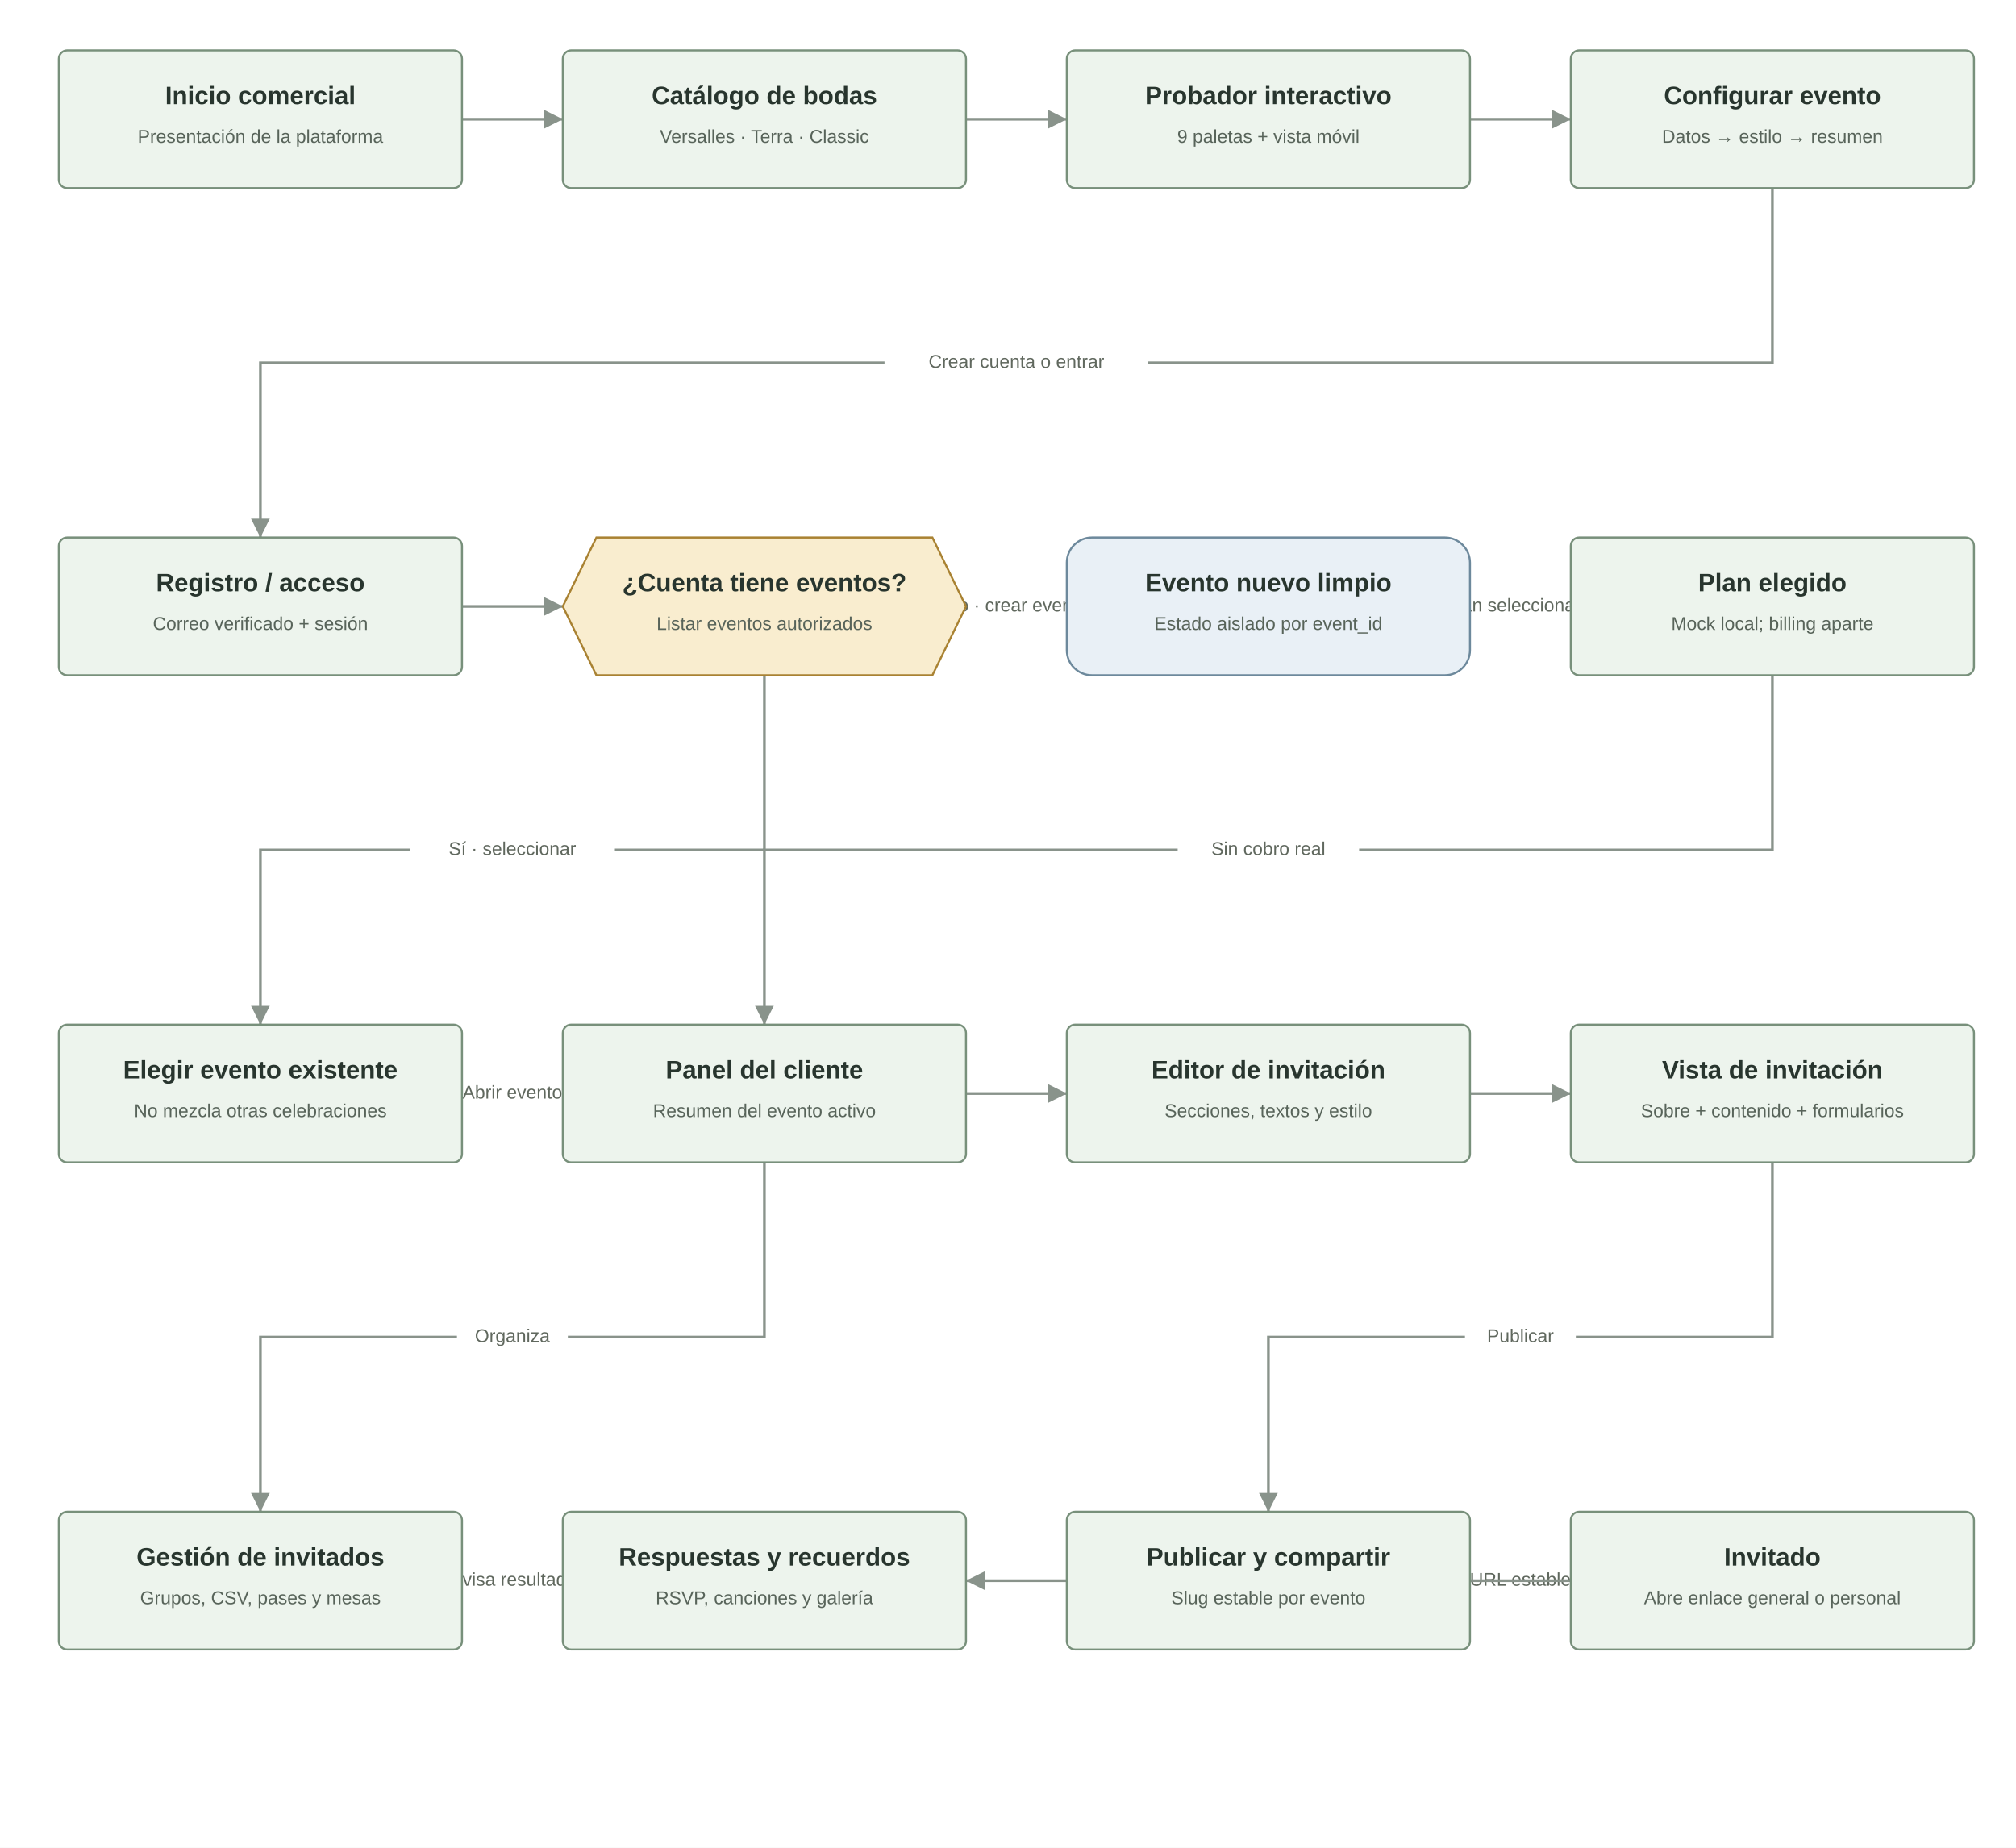
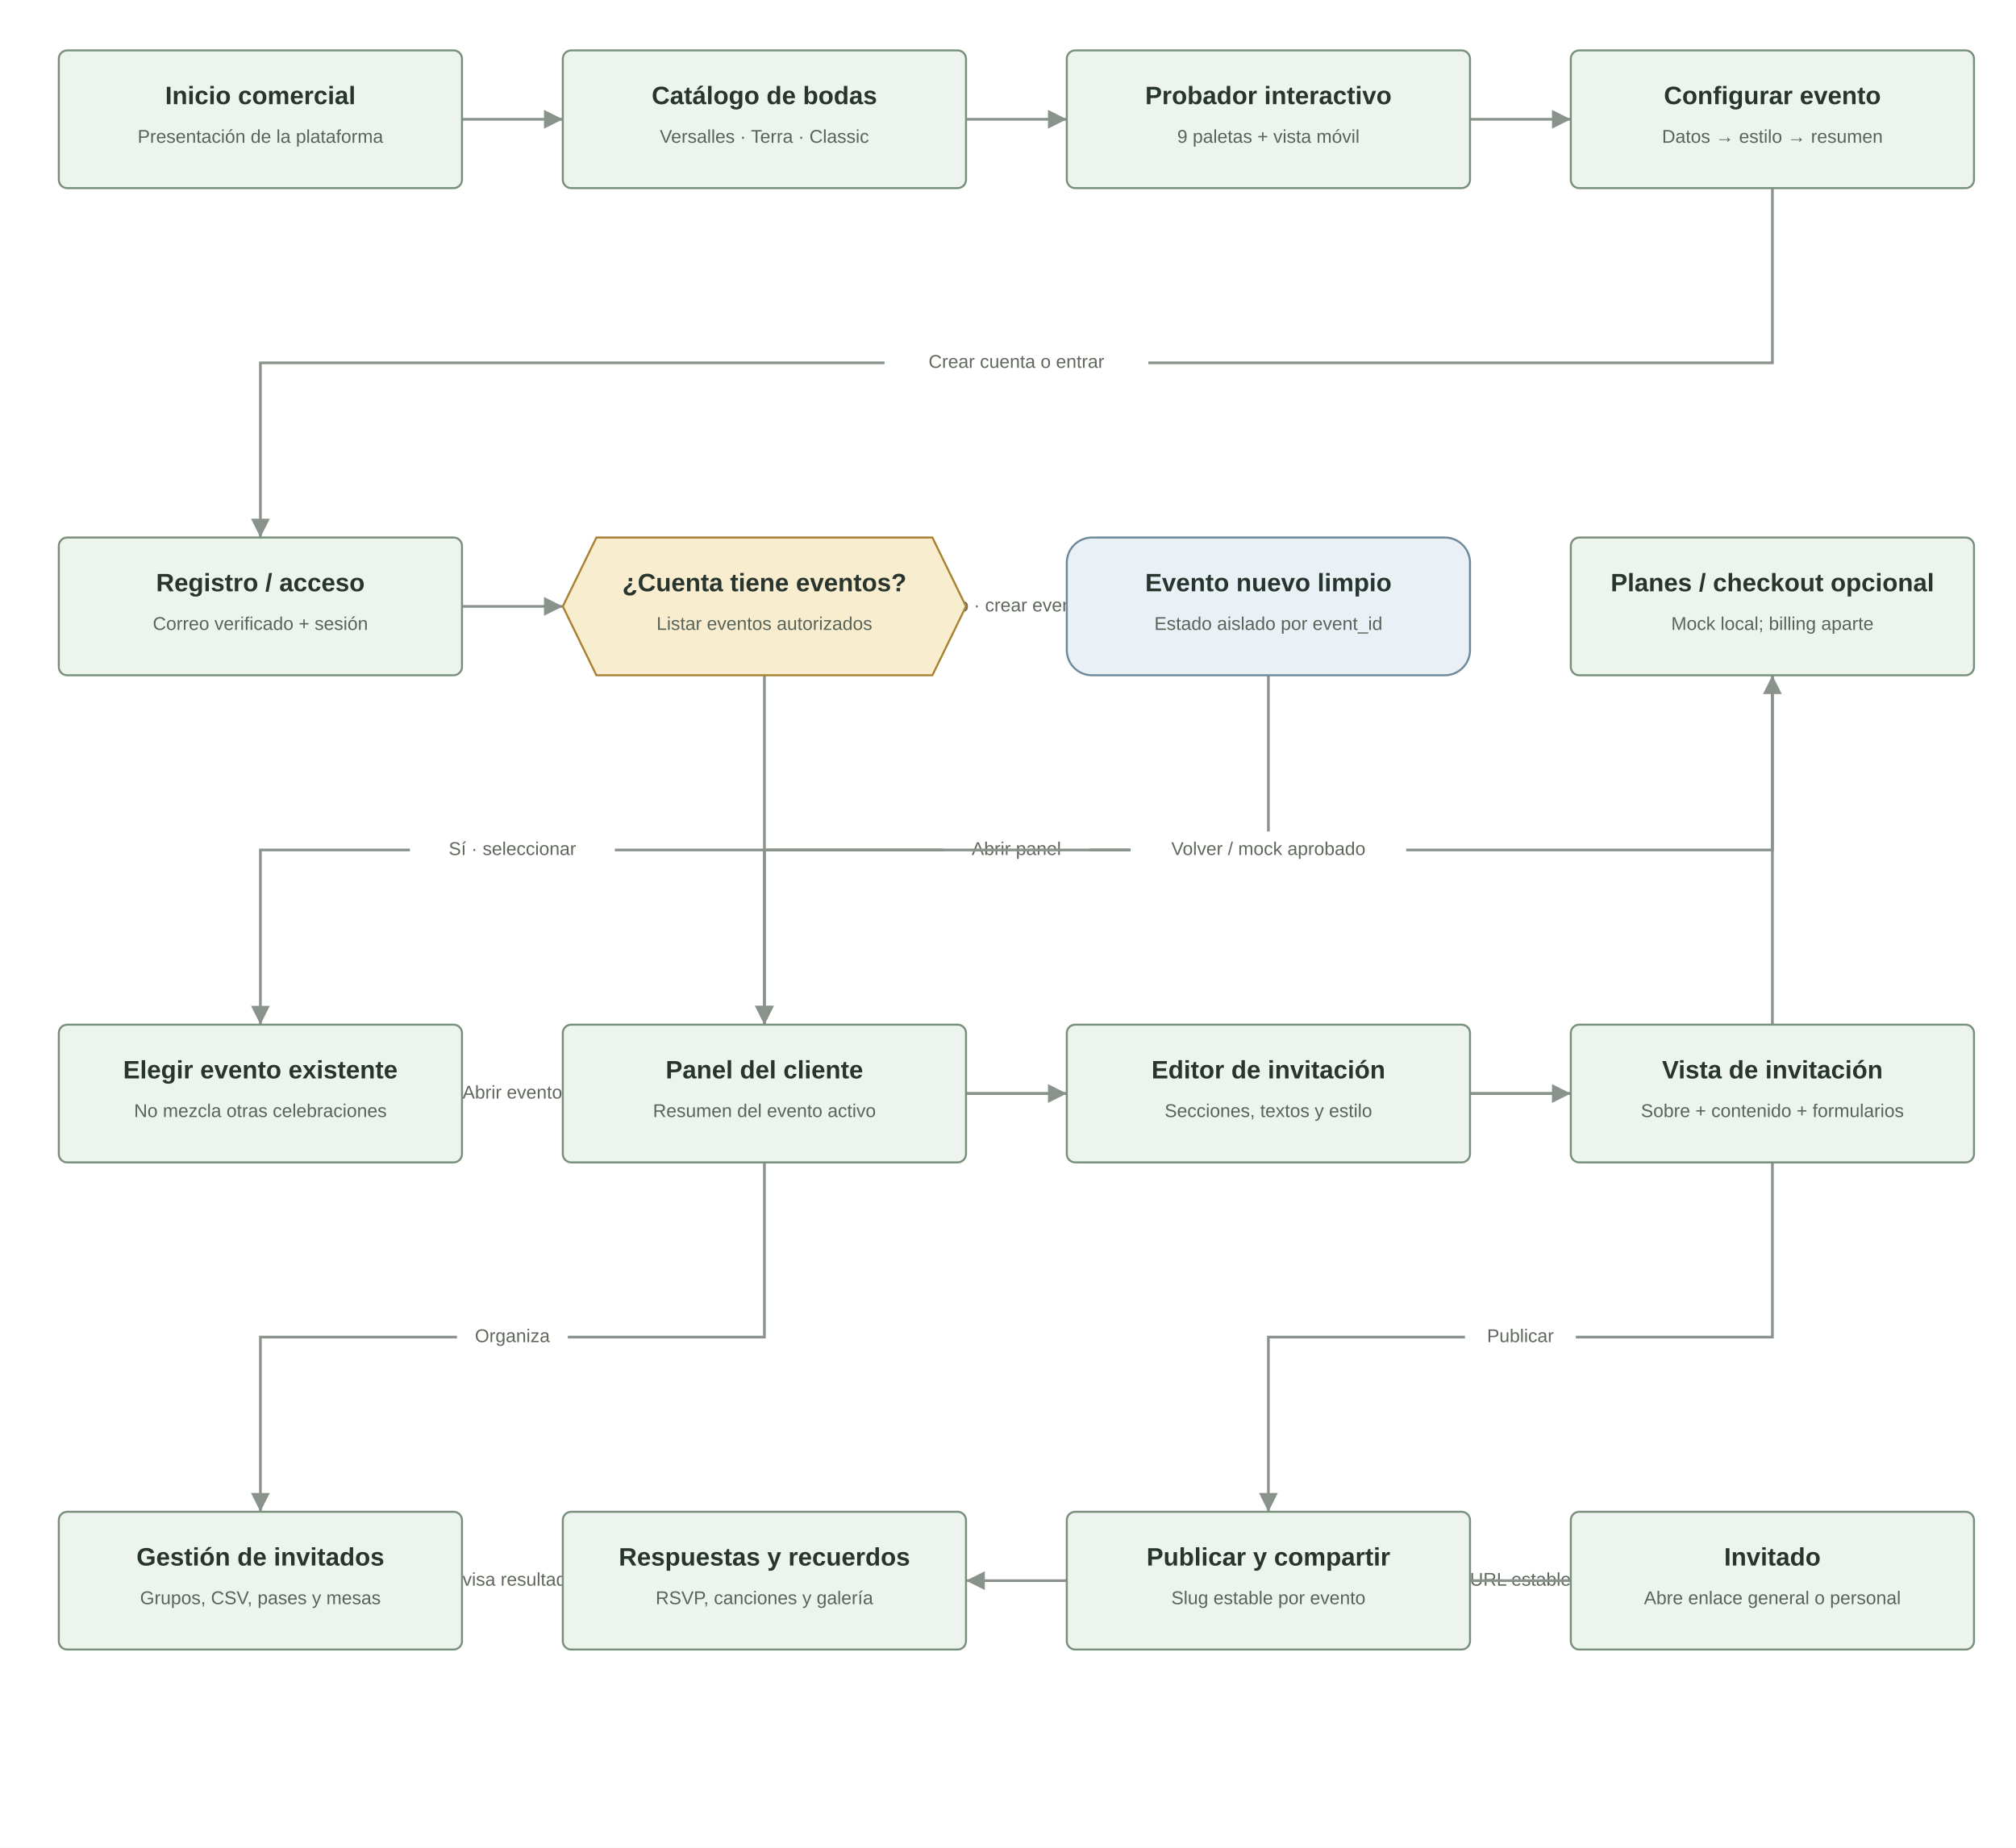
<svg xmlns="http://www.w3.org/2000/svg" viewBox="0 0 1200 1100" role="img" aria-labelledby="svg-title svg-desc" font-family="Arial, sans-serif">
  <defs>
    <marker id="arrow" markerWidth="8" markerHeight="8" refX="7" refY="3.5" orient="auto">
      <path d="M0 0 L7 3.5 L0 7 Z" fill="#89938b" />
    </marker>
  </defs>
  <rect width="1200" height="1100" fill="#fff" />
  <path d="M275 71 L335 71" fill="none" stroke="#89938b" stroke-width="1.6" marker-end="url(#arrow)" />
  <path d="M575 71 L635 71" fill="none" stroke="#89938b" stroke-width="1.6" marker-end="url(#arrow)" />
  <path d="M875 71 L935 71" fill="none" stroke="#89938b" stroke-width="1.6" marker-end="url(#arrow)" />
  <path d="M1055 112 L1055 216 L155 216 L155 320" fill="none" stroke="#89938b" stroke-width="1.6" marker-end="url(#arrow)" />
  <rect x="526.5" y="205" width="157" height="20" fill="#fff" />
  <text x="605" y="219" text-anchor="middle" font-size="11" fill="#60685e">Crear cuenta o entrar</text>
  <path d="M275 361 L335 361" fill="none" stroke="#89938b" stroke-width="1.6" marker-end="url(#arrow)" />
  <path d="M575 361 L635 361" fill="none" stroke="#89938b" stroke-width="1.6" marker-end="url(#arrow)" />
  <rect x="540.5" y="350" width="129" height="20" fill="#fff" />
  <text x="605" y="364" text-anchor="middle" font-size="11" fill="#60685e">No · crear evento</text>
  <path d="M455 402 L455 506 L155 506 L155 610" fill="none" stroke="#89938b" stroke-width="1.6" marker-end="url(#arrow)" />
  <rect x="244" y="495" width="122" height="20" fill="#fff" />
  <text x="305" y="509" text-anchor="middle" font-size="11" fill="#60685e">Sí · seleccionar</text>
-   <path d="M875 361 L935 361" fill="none" stroke="#89938b" stroke-width="1.6" marker-end="url(#arrow)" />
-   <rect x="840.5" y="350" width="129" height="20" fill="#fff" />
-   <text x="905" y="364" text-anchor="middle" font-size="11" fill="#60685e">Plan seleccionado</text>
-   <path d="M1055 402 L1055 506 L455 506 L455 610" fill="none" stroke="#89938b" stroke-width="1.6" marker-end="url(#arrow)" />
-   <rect x="701" y="495" width="108" height="20" fill="#fff" />
-   <text x="755" y="509" text-anchor="middle" font-size="11" fill="#60685e">Sin cobro real</text>
+   <path d="M755 402 L755 506 L455 506 L455 610" fill="none" stroke="#89938b" stroke-width="1.6" marker-end="url(#arrow)" />
+   <rect x="561.5" y="495" width="87" height="20" fill="#fff" />
+   <text x="605" y="509" text-anchor="middle" font-size="11" fill="#60685e">Abrir panel</text>
  <path d="M275 651 L335 651" fill="none" stroke="#89938b" stroke-width="1.6" marker-end="url(#arrow)" />
  <rect x="258" y="640" width="94" height="20" fill="#fff" />
  <text x="305" y="654" text-anchor="middle" font-size="11" fill="#60685e">Abrir evento</text>
+   <path d="M455 610 L455 651 L1055 651 L1055 402" fill="none" stroke="#89938b" stroke-width="1.6" marker-end="url(#arrow)" />
+   <rect x="722" y="640" width="66" height="20" fill="#fff" />
+   <text x="755" y="654" text-anchor="middle" font-size="11" fill="#60685e">Opcional</text>
+   <path d="M1055 402 L1055 506 L455 506 L455 610" fill="none" stroke="#89938b" stroke-width="1.6" marker-end="url(#arrow)" />
+   <rect x="673" y="495" width="164" height="20" fill="#fff" />
+   <text x="755" y="509" text-anchor="middle" font-size="11" fill="#60685e">Volver / mock aprobado</text>
  <path d="M575 651 L635 651" fill="none" stroke="#89938b" stroke-width="1.6" marker-end="url(#arrow)" />
  <path d="M875 651 L935 651" fill="none" stroke="#89938b" stroke-width="1.6" marker-end="url(#arrow)" />
  <path d="M455 692 L455 796 L155 796 L155 900" fill="none" stroke="#89938b" stroke-width="1.6" marker-end="url(#arrow)" />
  <rect x="272" y="785" width="66" height="20" fill="#fff" />
  <text x="305" y="799" text-anchor="middle" font-size="11" fill="#60685e">Organiza</text>
  <path d="M275 941 L335 941" fill="none" stroke="#89938b" stroke-width="1.6" marker-end="url(#arrow)" />
  <rect x="240.5" y="930" width="129" height="20" fill="#fff" />
  <text x="305" y="944" text-anchor="middle" font-size="11" fill="#60685e">Revisa resultados</text>
  <path d="M1055 692 L1055 796 L755 796 L755 900" fill="none" stroke="#89938b" stroke-width="1.6" marker-end="url(#arrow)" />
  <rect x="872" y="785" width="66" height="20" fill="#fff" />
  <text x="905" y="799" text-anchor="middle" font-size="11" fill="#60685e">Publicar</text>
  <path d="M875 941 L935 941" fill="none" stroke="#89938b" stroke-width="1.6" marker-end="url(#arrow)" />
  <rect x="861.5" y="930" width="87" height="20" fill="#fff" />
  <text x="905" y="944" text-anchor="middle" font-size="11" fill="#60685e">URL estable</text>
  <path d="M935 941 L575 941" fill="none" stroke="#89938b" stroke-width="1.6" marker-end="url(#arrow)" />
  <rect x="704.5" y="930" width="101" height="20" fill="#fff" />
  <text x="755" y="944" text-anchor="middle" font-size="11" fill="#60685e">RSVP guardado</text>
  <g>
    <g fill="#edf4ed" stroke="#78907b" stroke-width="1.2">
      <rect x="35" y="30" width="240" height="82" rx="5" />
    </g>
    <text x="155" y="62" font-size="15" font-weight="600" fill="#28352e" text-anchor="middle">Inicio comercial</text>
    <text x="155" y="85" font-size="11" fill="#58645a" text-anchor="middle">Presentación de la plataforma</text>
  </g>
  <g>
    <g fill="#edf4ed" stroke="#78907b" stroke-width="1.2">
      <rect x="335" y="30" width="240" height="82" rx="5" />
    </g>
    <text x="455" y="62" font-size="15" font-weight="600" fill="#28352e" text-anchor="middle">Catálogo de bodas</text>
    <text x="455" y="85" font-size="11" fill="#58645a" text-anchor="middle">Versalles · Terra · Classic</text>
  </g>
  <g>
    <g fill="#edf4ed" stroke="#78907b" stroke-width="1.2">
      <rect x="635" y="30" width="240" height="82" rx="5" />
    </g>
    <text x="755" y="62" font-size="15" font-weight="600" fill="#28352e" text-anchor="middle">Probador interactivo</text>
    <text x="755" y="85" font-size="11" fill="#58645a" text-anchor="middle">9 paletas + vista móvil</text>
  </g>
  <g>
    <g fill="#edf4ed" stroke="#78907b" stroke-width="1.2">
      <rect x="935" y="30" width="240" height="82" rx="5" />
    </g>
    <text x="1055" y="62" font-size="15" font-weight="600" fill="#28352e" text-anchor="middle">Configurar evento</text>
    <text x="1055" y="85" font-size="11" fill="#58645a" text-anchor="middle">Datos → estilo → resumen</text>
  </g>
  <g>
    <g fill="#edf4ed" stroke="#78907b" stroke-width="1.2">
      <rect x="35" y="320" width="240" height="82" rx="5" />
    </g>
    <text x="155" y="352" font-size="15" font-weight="600" fill="#28352e" text-anchor="middle">Registro / acceso</text>
    <text x="155" y="375" font-size="11" fill="#58645a" text-anchor="middle">Correo verificado + sesión</text>
  </g>
  <g>
    <g fill="#f9edcf" stroke="#a98232" stroke-width="1.2">
      <path d="M355 320 H555 L575 361 L555 402 H355 L335 361 Z" />
    </g>
    <text x="455" y="352" font-size="15" font-weight="600" fill="#28352e" text-anchor="middle">¿Cuenta tiene eventos?</text>
    <text x="455" y="375" font-size="11" fill="#58645a" text-anchor="middle">Listar eventos autorizados</text>
  </g>
  <g>
    <g fill="#e9f0f6" stroke="#6d899c" stroke-width="1.2">
      <rect x="635" y="320" width="240" height="82" rx="15" />
    </g>
    <text x="755" y="352" font-size="15" font-weight="600" fill="#28352e" text-anchor="middle">Evento nuevo limpio</text>
    <text x="755" y="375" font-size="11" fill="#58645a" text-anchor="middle">Estado aislado por event_id</text>
  </g>
  <g>
    <g fill="#edf4ed" stroke="#78907b" stroke-width="1.2">
      <rect x="935" y="320" width="240" height="82" rx="5" />
    </g>
-     <text x="1055" y="352" font-size="15" font-weight="600" fill="#28352e" text-anchor="middle">Plan elegido</text>
+     <text x="1055" y="352" font-size="15" font-weight="600" fill="#28352e" text-anchor="middle">Planes / checkout opcional</text>
    <text x="1055" y="375" font-size="11" fill="#58645a" text-anchor="middle">Mock local; billing aparte</text>
  </g>
  <g>
    <g fill="#edf4ed" stroke="#78907b" stroke-width="1.2">
      <rect x="35" y="610" width="240" height="82" rx="5" />
    </g>
    <text x="155" y="642" font-size="15" font-weight="600" fill="#28352e" text-anchor="middle">Elegir evento existente</text>
    <text x="155" y="665" font-size="11" fill="#58645a" text-anchor="middle">No mezcla otras celebraciones</text>
  </g>
  <g>
    <g fill="#edf4ed" stroke="#78907b" stroke-width="1.2">
      <rect x="335" y="610" width="240" height="82" rx="5" />
    </g>
    <text x="455" y="642" font-size="15" font-weight="600" fill="#28352e" text-anchor="middle">Panel del cliente</text>
    <text x="455" y="665" font-size="11" fill="#58645a" text-anchor="middle">Resumen del evento activo</text>
  </g>
  <g>
    <g fill="#edf4ed" stroke="#78907b" stroke-width="1.2">
      <rect x="635" y="610" width="240" height="82" rx="5" />
    </g>
    <text x="755" y="642" font-size="15" font-weight="600" fill="#28352e" text-anchor="middle">Editor de invitación</text>
    <text x="755" y="665" font-size="11" fill="#58645a" text-anchor="middle">Secciones, textos y estilo</text>
  </g>
  <g>
    <g fill="#edf4ed" stroke="#78907b" stroke-width="1.2">
      <rect x="935" y="610" width="240" height="82" rx="5" />
    </g>
    <text x="1055" y="642" font-size="15" font-weight="600" fill="#28352e" text-anchor="middle">Vista de invitación</text>
    <text x="1055" y="665" font-size="11" fill="#58645a" text-anchor="middle">Sobre + contenido + formularios</text>
  </g>
  <g>
    <g fill="#edf4ed" stroke="#78907b" stroke-width="1.2">
      <rect x="35" y="900" width="240" height="82" rx="5" />
    </g>
    <text x="155" y="932" font-size="15" font-weight="600" fill="#28352e" text-anchor="middle">Gestión de invitados</text>
    <text x="155" y="955" font-size="11" fill="#58645a" text-anchor="middle">Grupos, CSV, pases y mesas</text>
  </g>
  <g>
    <g fill="#edf4ed" stroke="#78907b" stroke-width="1.2">
      <rect x="335" y="900" width="240" height="82" rx="5" />
    </g>
    <text x="455" y="932" font-size="15" font-weight="600" fill="#28352e" text-anchor="middle">Respuestas y recuerdos</text>
    <text x="455" y="955" font-size="11" fill="#58645a" text-anchor="middle">RSVP, canciones y galería</text>
  </g>
  <g>
    <g fill="#edf4ed" stroke="#78907b" stroke-width="1.2">
      <rect x="635" y="900" width="240" height="82" rx="5" />
    </g>
    <text x="755" y="932" font-size="15" font-weight="600" fill="#28352e" text-anchor="middle">Publicar y compartir</text>
    <text x="755" y="955" font-size="11" fill="#58645a" text-anchor="middle">Slug estable por evento</text>
  </g>
  <g>
    <g fill="#edf4ed" stroke="#78907b" stroke-width="1.2">
      <rect x="935" y="900" width="240" height="82" rx="5" />
    </g>
    <text x="1055" y="932" font-size="15" font-weight="600" fill="#28352e" text-anchor="middle">Invitado</text>
    <text x="1055" y="955" font-size="11" fill="#58645a" text-anchor="middle">Abre enlace general o personal</text>
  </g>
</svg>
